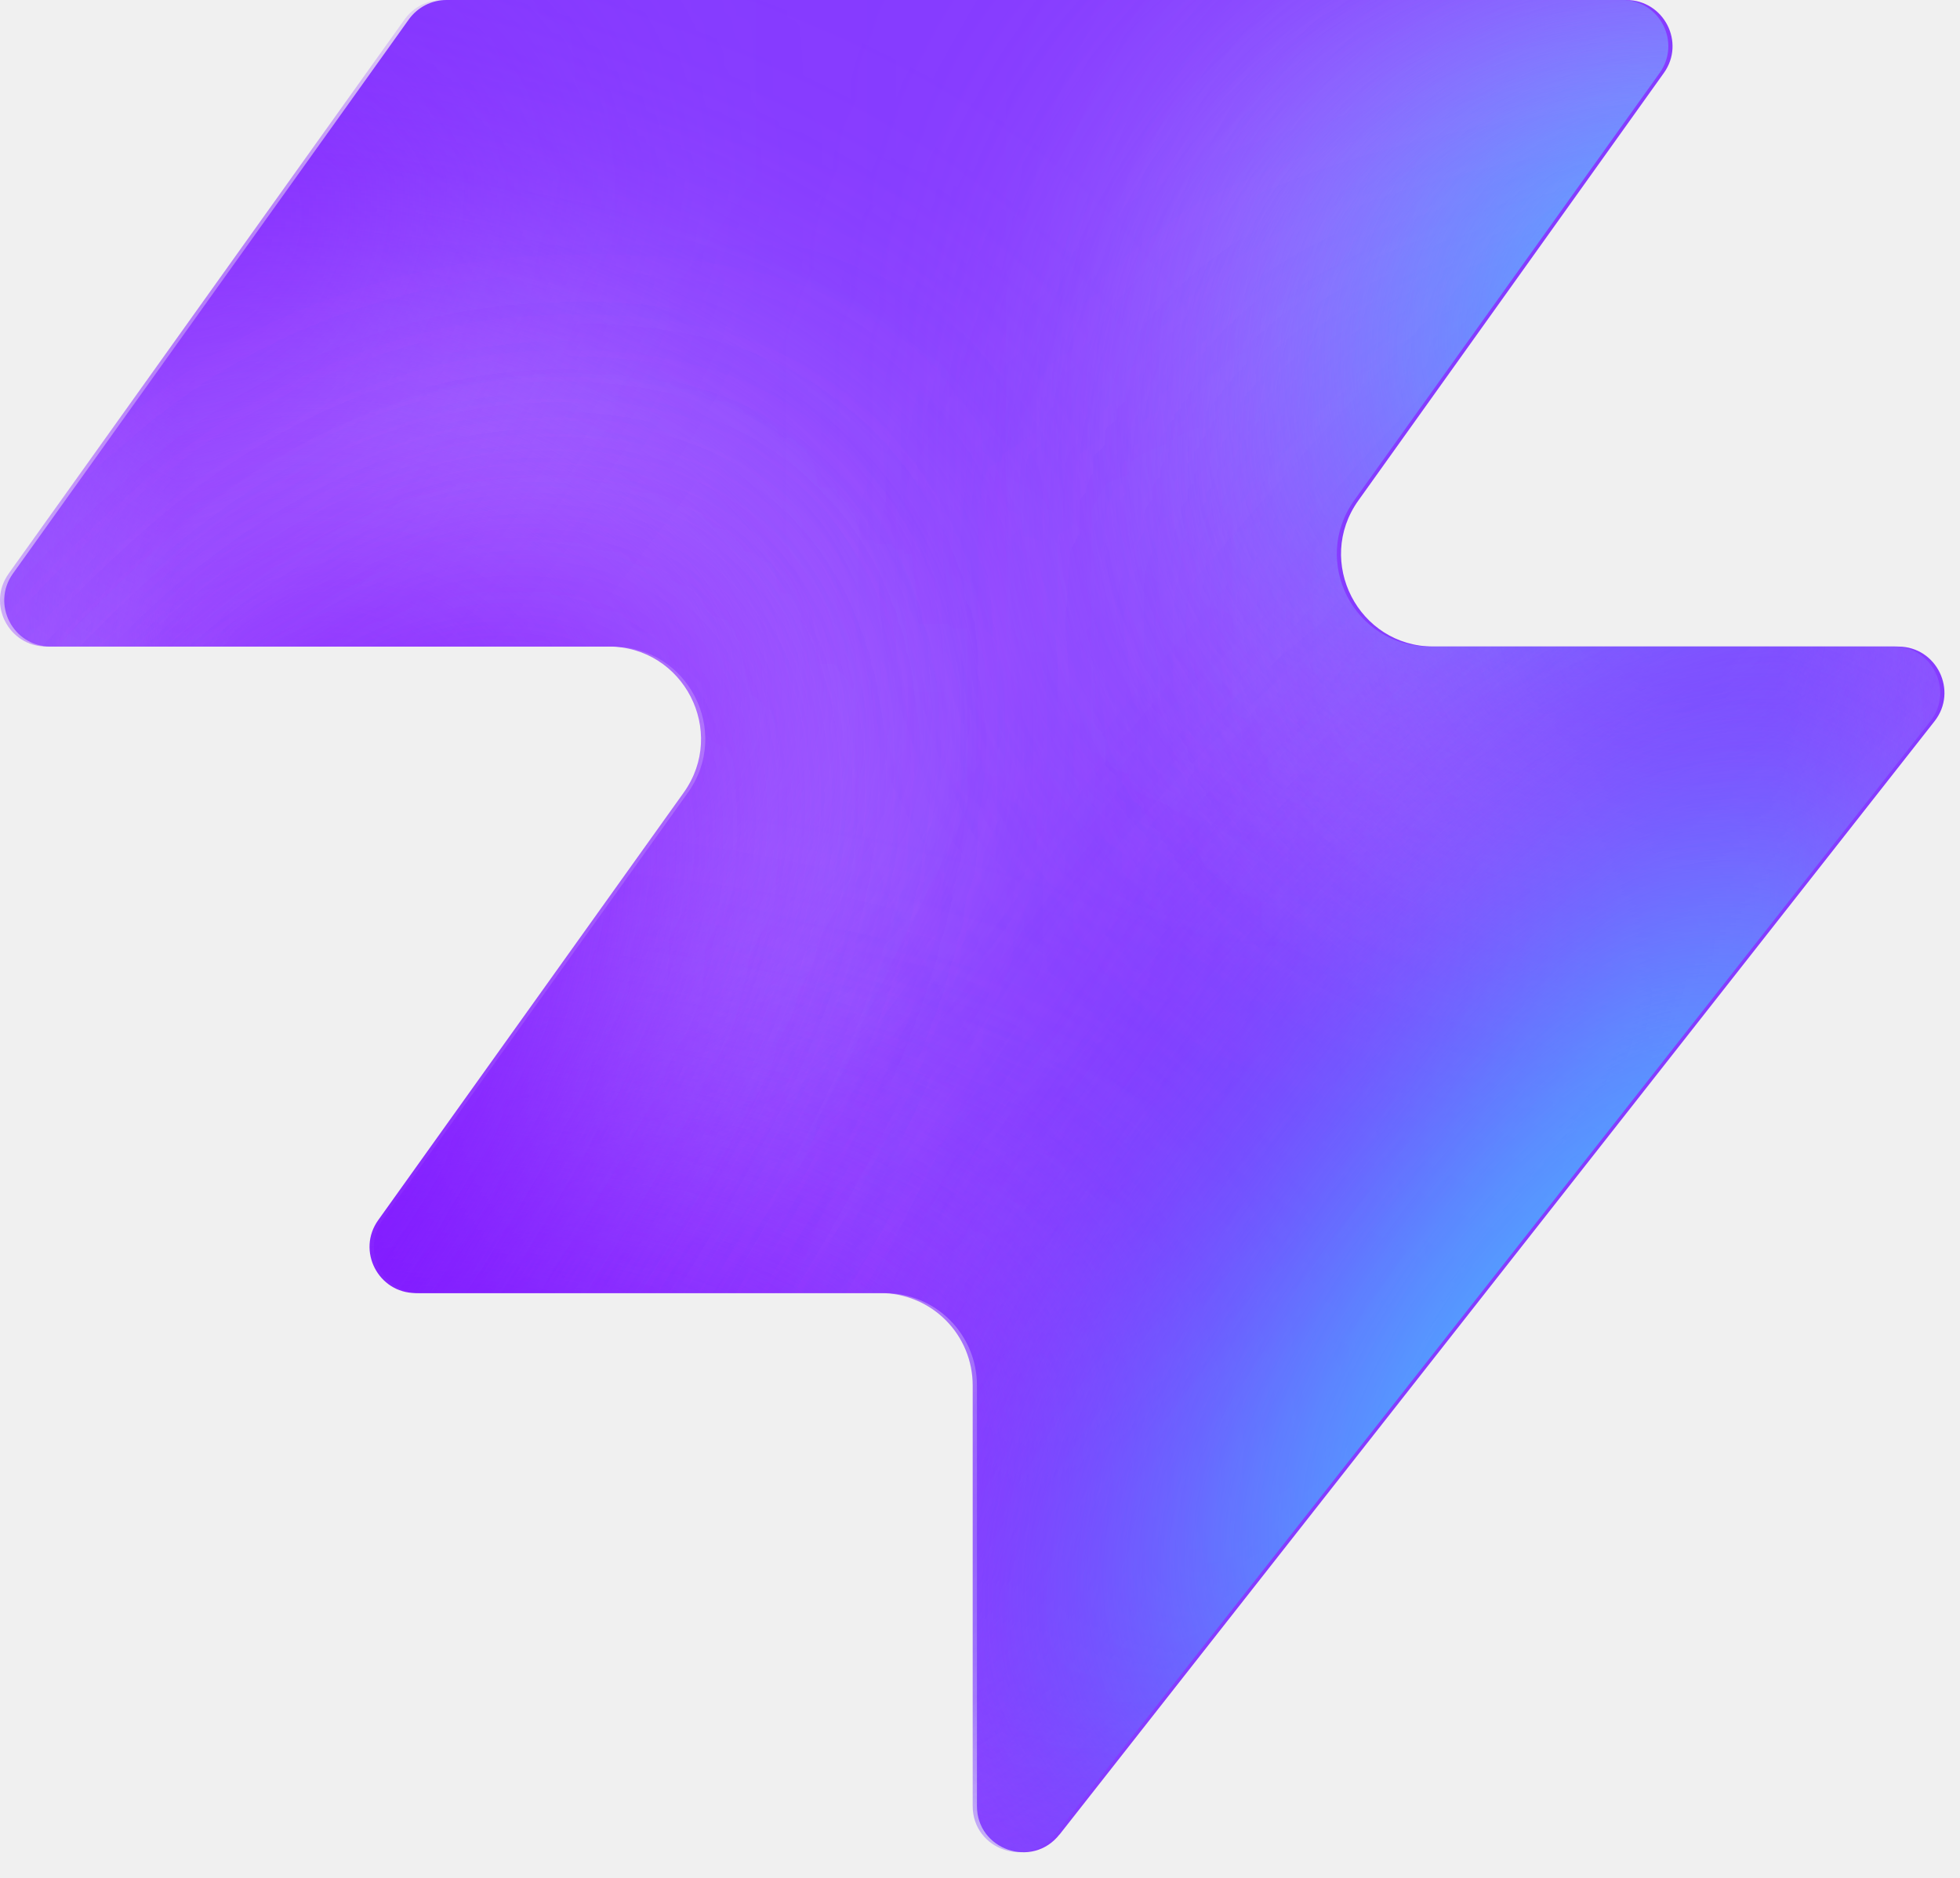
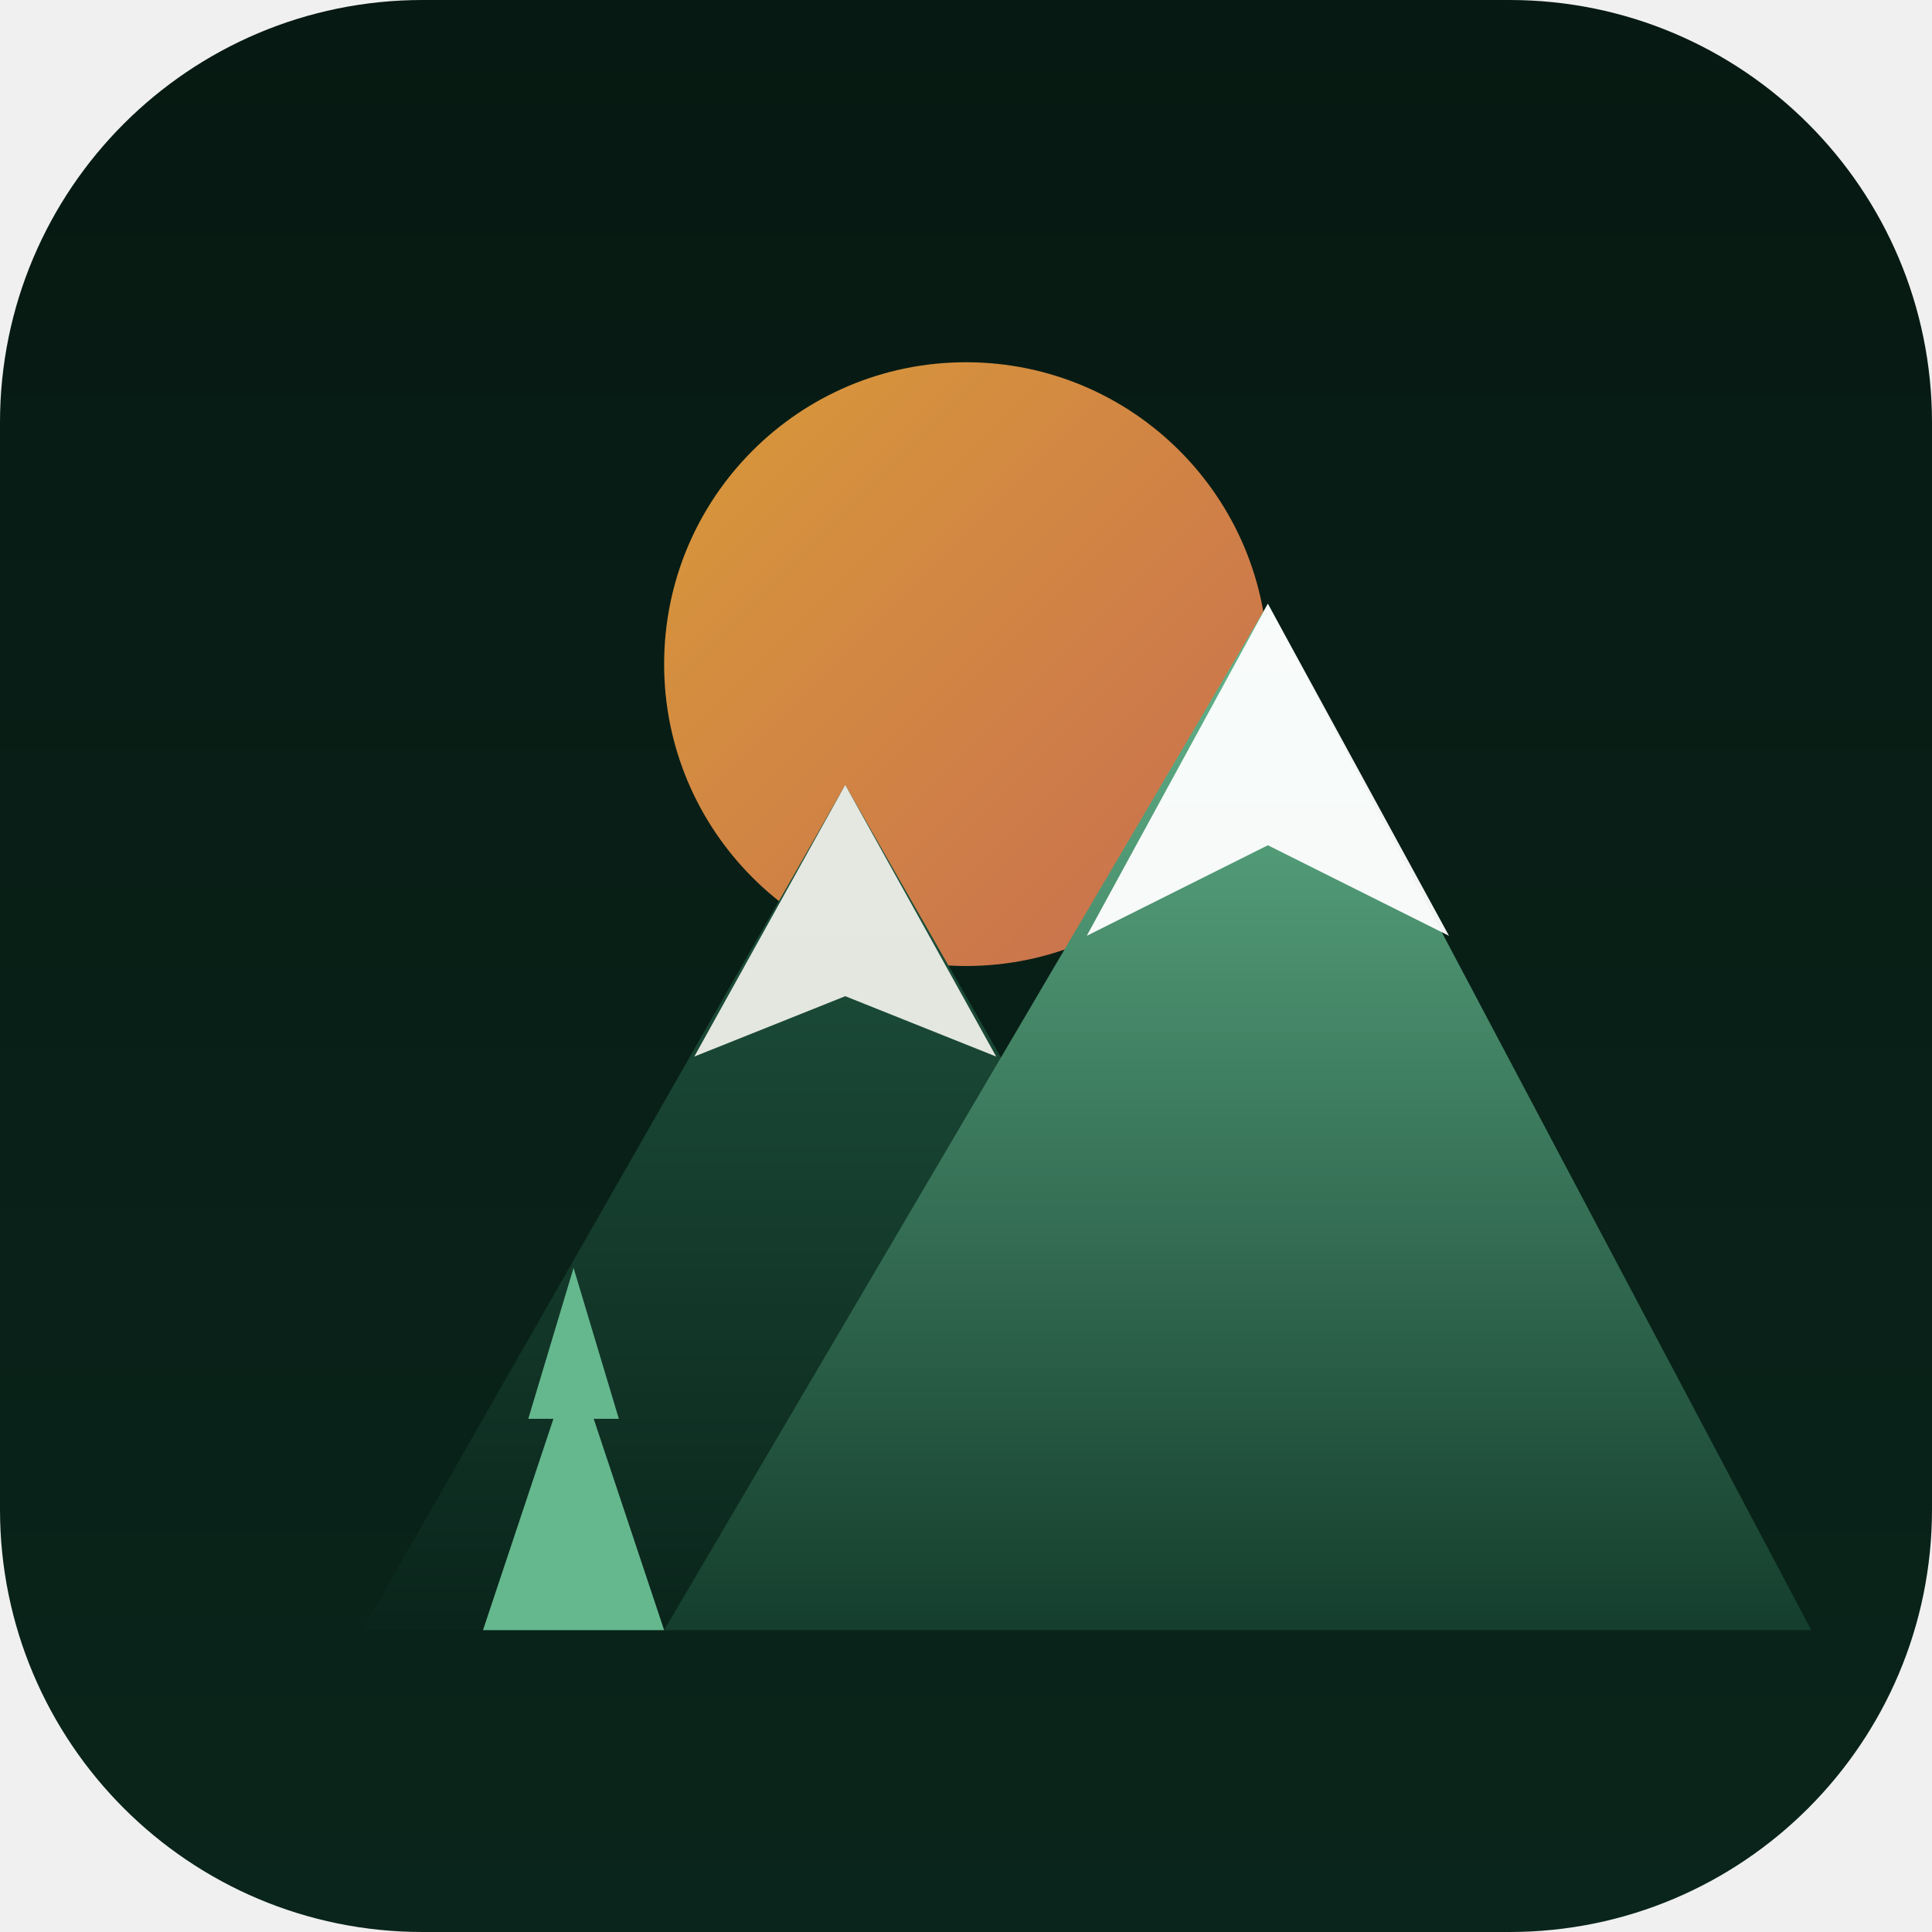
- <svg xmlns="http://www.w3.org/2000/svg" width="48" height="46" fill="none" viewBox="0 0 48 46">
-   <path fill="#863bff" d="M25.946 44.938c-.664.845-2.021.375-2.021-.698V33.937a2.26 2.26 0 0 0-2.262-2.262H10.287c-.92 0-1.456-1.04-.92-1.788l7.48-10.471c1.07-1.497 0-3.578-1.842-3.578H1.237c-.92 0-1.456-1.04-.92-1.788L10.013.474c.214-.297.556-.474.92-.474h28.894c.92 0 1.456 1.04.92 1.788l-7.48 10.471c-1.07 1.498 0 3.579 1.842 3.579h11.377c.943 0 1.473 1.088.89 1.83L25.947 44.94z" style="fill:#863bff;fill:color(display-p3 .525 .23 1);fill-opacity:1" />
-   <mask id="a" width="48" height="46" x="0" y="0" maskUnits="userSpaceOnUse" style="mask-type:alpha">
-     <path fill="#000" d="M25.842 44.938c-.664.844-2.021.375-2.021-.698V33.937a2.26 2.26 0 0 0-2.262-2.262H10.183c-.92 0-1.456-1.04-.92-1.788l7.48-10.471c1.07-1.498 0-3.579-1.842-3.579H1.133c-.92 0-1.456-1.04-.92-1.787L9.91.473c.214-.297.556-.474.92-.474h28.894c.92 0 1.456 1.04.92 1.788l-7.48 10.471c-1.07 1.498 0 3.578 1.842 3.578h11.377c.943 0 1.473 1.088.89 1.832L25.843 44.94z" style="fill:#000;fill-opacity:1" />
-   </mask>
-   <g mask="url(#a)">
-     <g filter="url(#b)">
-       <ellipse cx="5.508" cy="14.704" fill="#ede6ff" rx="5.508" ry="14.704" style="fill:#ede6ff;fill:color(display-p3 .927 .903 1);fill-opacity:1" transform="matrix(.00324 1 1 -.00324 -4.47 31.516)" />
-     </g>
-     <g filter="url(#c)">
-       <ellipse cx="10.399" cy="29.851" fill="#ede6ff" rx="10.399" ry="29.851" style="fill:#ede6ff;fill:color(display-p3 .927 .903 1);fill-opacity:1" transform="matrix(.00324 1 1 -.00324 -39.328 7.883)" />
-     </g>
-     <g filter="url(#d)">
-       <ellipse cx="5.508" cy="30.487" fill="#7e14ff" rx="5.508" ry="30.487" style="fill:#7e14ff;fill:color(display-p3 .492 .077 1);fill-opacity:1" transform="rotate(89.814 -25.913 -14.639)scale(1 -1)" />
-     </g>
-     <g filter="url(#e)">
-       <ellipse cx="5.508" cy="30.599" fill="#7e14ff" rx="5.508" ry="30.599" style="fill:#7e14ff;fill:color(display-p3 .492 .077 1);fill-opacity:1" transform="rotate(89.814 -32.644 -3.334)scale(1 -1)" />
-     </g>
-     <g filter="url(#f)">
-       <ellipse cx="5.508" cy="30.599" fill="#7e14ff" rx="5.508" ry="30.599" style="fill:#7e14ff;fill:color(display-p3 .492 .077 1);fill-opacity:1" transform="matrix(.00324 1 1 -.00324 -34.34 30.47)" />
-     </g>
-     <g filter="url(#g)">
-       <ellipse cx="14.072" cy="22.078" fill="#ede6ff" rx="14.072" ry="22.078" style="fill:#ede6ff;fill:color(display-p3 .927 .903 1);fill-opacity:1" transform="rotate(93.35 24.506 48.493)scale(-1 1)" />
-     </g>
-     <g filter="url(#h)">
-       <ellipse cx="3.47" cy="21.501" fill="#7e14ff" rx="3.47" ry="21.501" style="fill:#7e14ff;fill:color(display-p3 .492 .077 1);fill-opacity:1" transform="rotate(89.009 28.708 47.59)scale(-1 1)" />
-     </g>
-     <g filter="url(#i)">
-       <ellipse cx="3.47" cy="21.501" fill="#7e14ff" rx="3.47" ry="21.501" style="fill:#7e14ff;fill:color(display-p3 .492 .077 1);fill-opacity:1" transform="rotate(89.009 28.708 47.59)scale(-1 1)" />
-     </g>
-     <g filter="url(#j)">
-       <ellipse cx=".387" cy="8.972" fill="#7e14ff" rx="4.407" ry="29.108" style="fill:#7e14ff;fill:color(display-p3 .492 .077 1);fill-opacity:1" transform="rotate(39.51 .387 8.972)" />
-     </g>
-     <g filter="url(#k)">
-       <ellipse cx="47.523" cy="-6.092" fill="#7e14ff" rx="4.407" ry="29.108" style="fill:#7e14ff;fill:color(display-p3 .492 .077 1);fill-opacity:1" transform="rotate(37.892 47.523 -6.092)" />
-     </g>
-     <g filter="url(#l)">
-       <ellipse cx="41.412" cy="6.333" fill="#47bfff" rx="5.971" ry="9.665" style="fill:#47bfff;fill:color(display-p3 .28 .748 1);fill-opacity:1" transform="rotate(37.892 41.412 6.333)" />
-     </g>
-     <g filter="url(#m)">
-       <ellipse cx="-1.879" cy="38.332" fill="#7e14ff" rx="4.407" ry="29.108" style="fill:#7e14ff;fill:color(display-p3 .492 .077 1);fill-opacity:1" transform="rotate(37.892 -1.88 38.332)" />
-     </g>
-     <g filter="url(#n)">
-       <ellipse cx="-1.879" cy="38.332" fill="#7e14ff" rx="4.407" ry="29.108" style="fill:#7e14ff;fill:color(display-p3 .492 .077 1);fill-opacity:1" transform="rotate(37.892 -1.88 38.332)" />
-     </g>
-     <g filter="url(#o)">
-       <ellipse cx="35.651" cy="29.907" fill="#7e14ff" rx="4.407" ry="29.108" style="fill:#7e14ff;fill:color(display-p3 .492 .077 1);fill-opacity:1" transform="rotate(37.892 35.651 29.907)" />
-     </g>
-     <g filter="url(#p)">
-       <ellipse cx="38.418" cy="32.4" fill="#47bfff" rx="5.971" ry="15.297" style="fill:#47bfff;fill:color(display-p3 .28 .748 1);fill-opacity:1" transform="rotate(37.892 38.418 32.4)" />
-     </g>
-   </g>
+ <svg xmlns="http://www.w3.org/2000/svg" viewBox="0 0 64 64" width="64" height="64">
  <defs>
-     <filter id="b" width="60.045" height="41.654" x="-19.77" y="16.149" color-interpolation-filters="sRGB" filterUnits="userSpaceOnUse">
-       <feFlood flood-opacity="0" result="BackgroundImageFix" />
-       <feBlend in="SourceGraphic" in2="BackgroundImageFix" result="shape" />
-       <feGaussianBlur result="effect1_foregroundBlur_2002_17158" stdDeviation="7.659" />
-     </filter>
-     <filter id="c" width="90.34" height="51.437" x="-54.613" y="-7.533" color-interpolation-filters="sRGB" filterUnits="userSpaceOnUse">
-       <feFlood flood-opacity="0" result="BackgroundImageFix" />
-       <feBlend in="SourceGraphic" in2="BackgroundImageFix" result="shape" />
-       <feGaussianBlur result="effect1_foregroundBlur_2002_17158" stdDeviation="7.659" />
-     </filter>
-     <filter id="d" width="79.355" height="29.4" x="-49.64" y="2.03" color-interpolation-filters="sRGB" filterUnits="userSpaceOnUse">
-       <feFlood flood-opacity="0" result="BackgroundImageFix" />
-       <feBlend in="SourceGraphic" in2="BackgroundImageFix" result="shape" />
-       <feGaussianBlur result="effect1_foregroundBlur_2002_17158" stdDeviation="4.596" />
-     </filter>
-     <filter id="e" width="79.579" height="29.4" x="-45.045" y="20.029" color-interpolation-filters="sRGB" filterUnits="userSpaceOnUse">
-       <feFlood flood-opacity="0" result="BackgroundImageFix" />
-       <feBlend in="SourceGraphic" in2="BackgroundImageFix" result="shape" />
-       <feGaussianBlur result="effect1_foregroundBlur_2002_17158" stdDeviation="4.596" />
-     </filter>
-     <filter id="f" width="79.579" height="29.4" x="-43.513" y="21.178" color-interpolation-filters="sRGB" filterUnits="userSpaceOnUse">
-       <feFlood flood-opacity="0" result="BackgroundImageFix" />
-       <feBlend in="SourceGraphic" in2="BackgroundImageFix" result="shape" />
-       <feGaussianBlur result="effect1_foregroundBlur_2002_17158" stdDeviation="4.596" />
-     </filter>
-     <filter id="g" width="74.749" height="58.852" x="15.756" y="-17.901" color-interpolation-filters="sRGB" filterUnits="userSpaceOnUse">
-       <feFlood flood-opacity="0" result="BackgroundImageFix" />
-       <feBlend in="SourceGraphic" in2="BackgroundImageFix" result="shape" />
-       <feGaussianBlur result="effect1_foregroundBlur_2002_17158" stdDeviation="7.659" />
-     </filter>
-     <filter id="h" width="61.377" height="25.362" x="23.548" y="2.284" color-interpolation-filters="sRGB" filterUnits="userSpaceOnUse">
-       <feFlood flood-opacity="0" result="BackgroundImageFix" />
-       <feBlend in="SourceGraphic" in2="BackgroundImageFix" result="shape" />
-       <feGaussianBlur result="effect1_foregroundBlur_2002_17158" stdDeviation="4.596" />
-     </filter>
-     <filter id="i" width="61.377" height="25.362" x="23.548" y="2.284" color-interpolation-filters="sRGB" filterUnits="userSpaceOnUse">
-       <feFlood flood-opacity="0" result="BackgroundImageFix" />
-       <feBlend in="SourceGraphic" in2="BackgroundImageFix" result="shape" />
-       <feGaussianBlur result="effect1_foregroundBlur_2002_17158" stdDeviation="4.596" />
-     </filter>
-     <filter id="j" width="56.045" height="63.649" x="-27.636" y="-22.853" color-interpolation-filters="sRGB" filterUnits="userSpaceOnUse">
-       <feFlood flood-opacity="0" result="BackgroundImageFix" />
-       <feBlend in="SourceGraphic" in2="BackgroundImageFix" result="shape" />
-       <feGaussianBlur result="effect1_foregroundBlur_2002_17158" stdDeviation="4.596" />
-     </filter>
-     <filter id="k" width="54.814" height="64.646" x="20.116" y="-38.415" color-interpolation-filters="sRGB" filterUnits="userSpaceOnUse">
-       <feFlood flood-opacity="0" result="BackgroundImageFix" />
-       <feBlend in="SourceGraphic" in2="BackgroundImageFix" result="shape" />
-       <feGaussianBlur result="effect1_foregroundBlur_2002_17158" stdDeviation="4.596" />
-     </filter>
-     <filter id="l" width="33.541" height="35.313" x="24.641" y="-11.323" color-interpolation-filters="sRGB" filterUnits="userSpaceOnUse">
-       <feFlood flood-opacity="0" result="BackgroundImageFix" />
-       <feBlend in="SourceGraphic" in2="BackgroundImageFix" result="shape" />
-       <feGaussianBlur result="effect1_foregroundBlur_2002_17158" stdDeviation="4.596" />
-     </filter>
-     <filter id="m" width="54.814" height="64.646" x="-29.286" y="6.009" color-interpolation-filters="sRGB" filterUnits="userSpaceOnUse">
-       <feFlood flood-opacity="0" result="BackgroundImageFix" />
-       <feBlend in="SourceGraphic" in2="BackgroundImageFix" result="shape" />
-       <feGaussianBlur result="effect1_foregroundBlur_2002_17158" stdDeviation="4.596" />
-     </filter>
-     <filter id="n" width="54.814" height="64.646" x="-29.286" y="6.009" color-interpolation-filters="sRGB" filterUnits="userSpaceOnUse">
-       <feFlood flood-opacity="0" result="BackgroundImageFix" />
-       <feBlend in="SourceGraphic" in2="BackgroundImageFix" result="shape" />
-       <feGaussianBlur result="effect1_foregroundBlur_2002_17158" stdDeviation="4.596" />
-     </filter>
-     <filter id="o" width="54.814" height="64.646" x="8.244" y="-2.416" color-interpolation-filters="sRGB" filterUnits="userSpaceOnUse">
-       <feFlood flood-opacity="0" result="BackgroundImageFix" />
-       <feBlend in="SourceGraphic" in2="BackgroundImageFix" result="shape" />
-       <feGaussianBlur result="effect1_foregroundBlur_2002_17158" stdDeviation="4.596" />
-     </filter>
-     <filter id="p" width="39.409" height="43.623" x="18.713" y="10.588" color-interpolation-filters="sRGB" filterUnits="userSpaceOnUse">
-       <feFlood flood-opacity="0" result="BackgroundImageFix" />
-       <feBlend in="SourceGraphic" in2="BackgroundImageFix" result="shape" />
-       <feGaussianBlur result="effect1_foregroundBlur_2002_17158" stdDeviation="4.596" />
-     </filter>
+     <linearGradient id="skyGrad" x1="0" y1="0" x2="0" y2="1">
+       <stop offset="0%" stop-color="#061912" />
+       <stop offset="100%" stop-color="#0a251b" />
+     </linearGradient>
+     <linearGradient id="sunGrad" x1="0" y1="0" x2="1" y2="1">
+       <stop offset="0%" stop-color="#d99a38" />
+       <stop offset="100%" stop-color="#c86d51" />
+     </linearGradient>
+     <linearGradient id="peakFront" x1="0" y1="0" x2="0" y2="1">
+       <stop offset="0%" stop-color="#65b88e" />
+       <stop offset="100%" stop-color="#143d2d" />
+     </linearGradient>
+     <linearGradient id="peakBack" x1="0" y1="0" x2="0" y2="1">
+       <stop offset="0%" stop-color="#205540" />
+       <stop offset="100%" stop-color="#0a251b" />
+     </linearGradient>
  </defs>
+   <rect width="64" height="64" rx="14" fill="url(#skyGrad)" />
+   <circle cx="32" cy="22" r="10" fill="url(#sunGrad)" />
+   <polygon points="12,54 28,26 44,54" fill="url(#peakBack)" />
+   <polygon points="28,26 33,35 28,33 23,35" fill="#faf8f2" opacity="0.9" />
+   <polygon points="22,54 42,20 60,54" fill="url(#peakFront)" />
+   <polygon points="42,20 48,31 42,28 36,31" fill="#ffffff" opacity="0.95" />
+   <polygon points="16,54 19,45 22,54" fill="#65b88e" />
+   <polygon points="17.5,47 19,42 20.5,47" fill="#65b88e" />
</svg>
